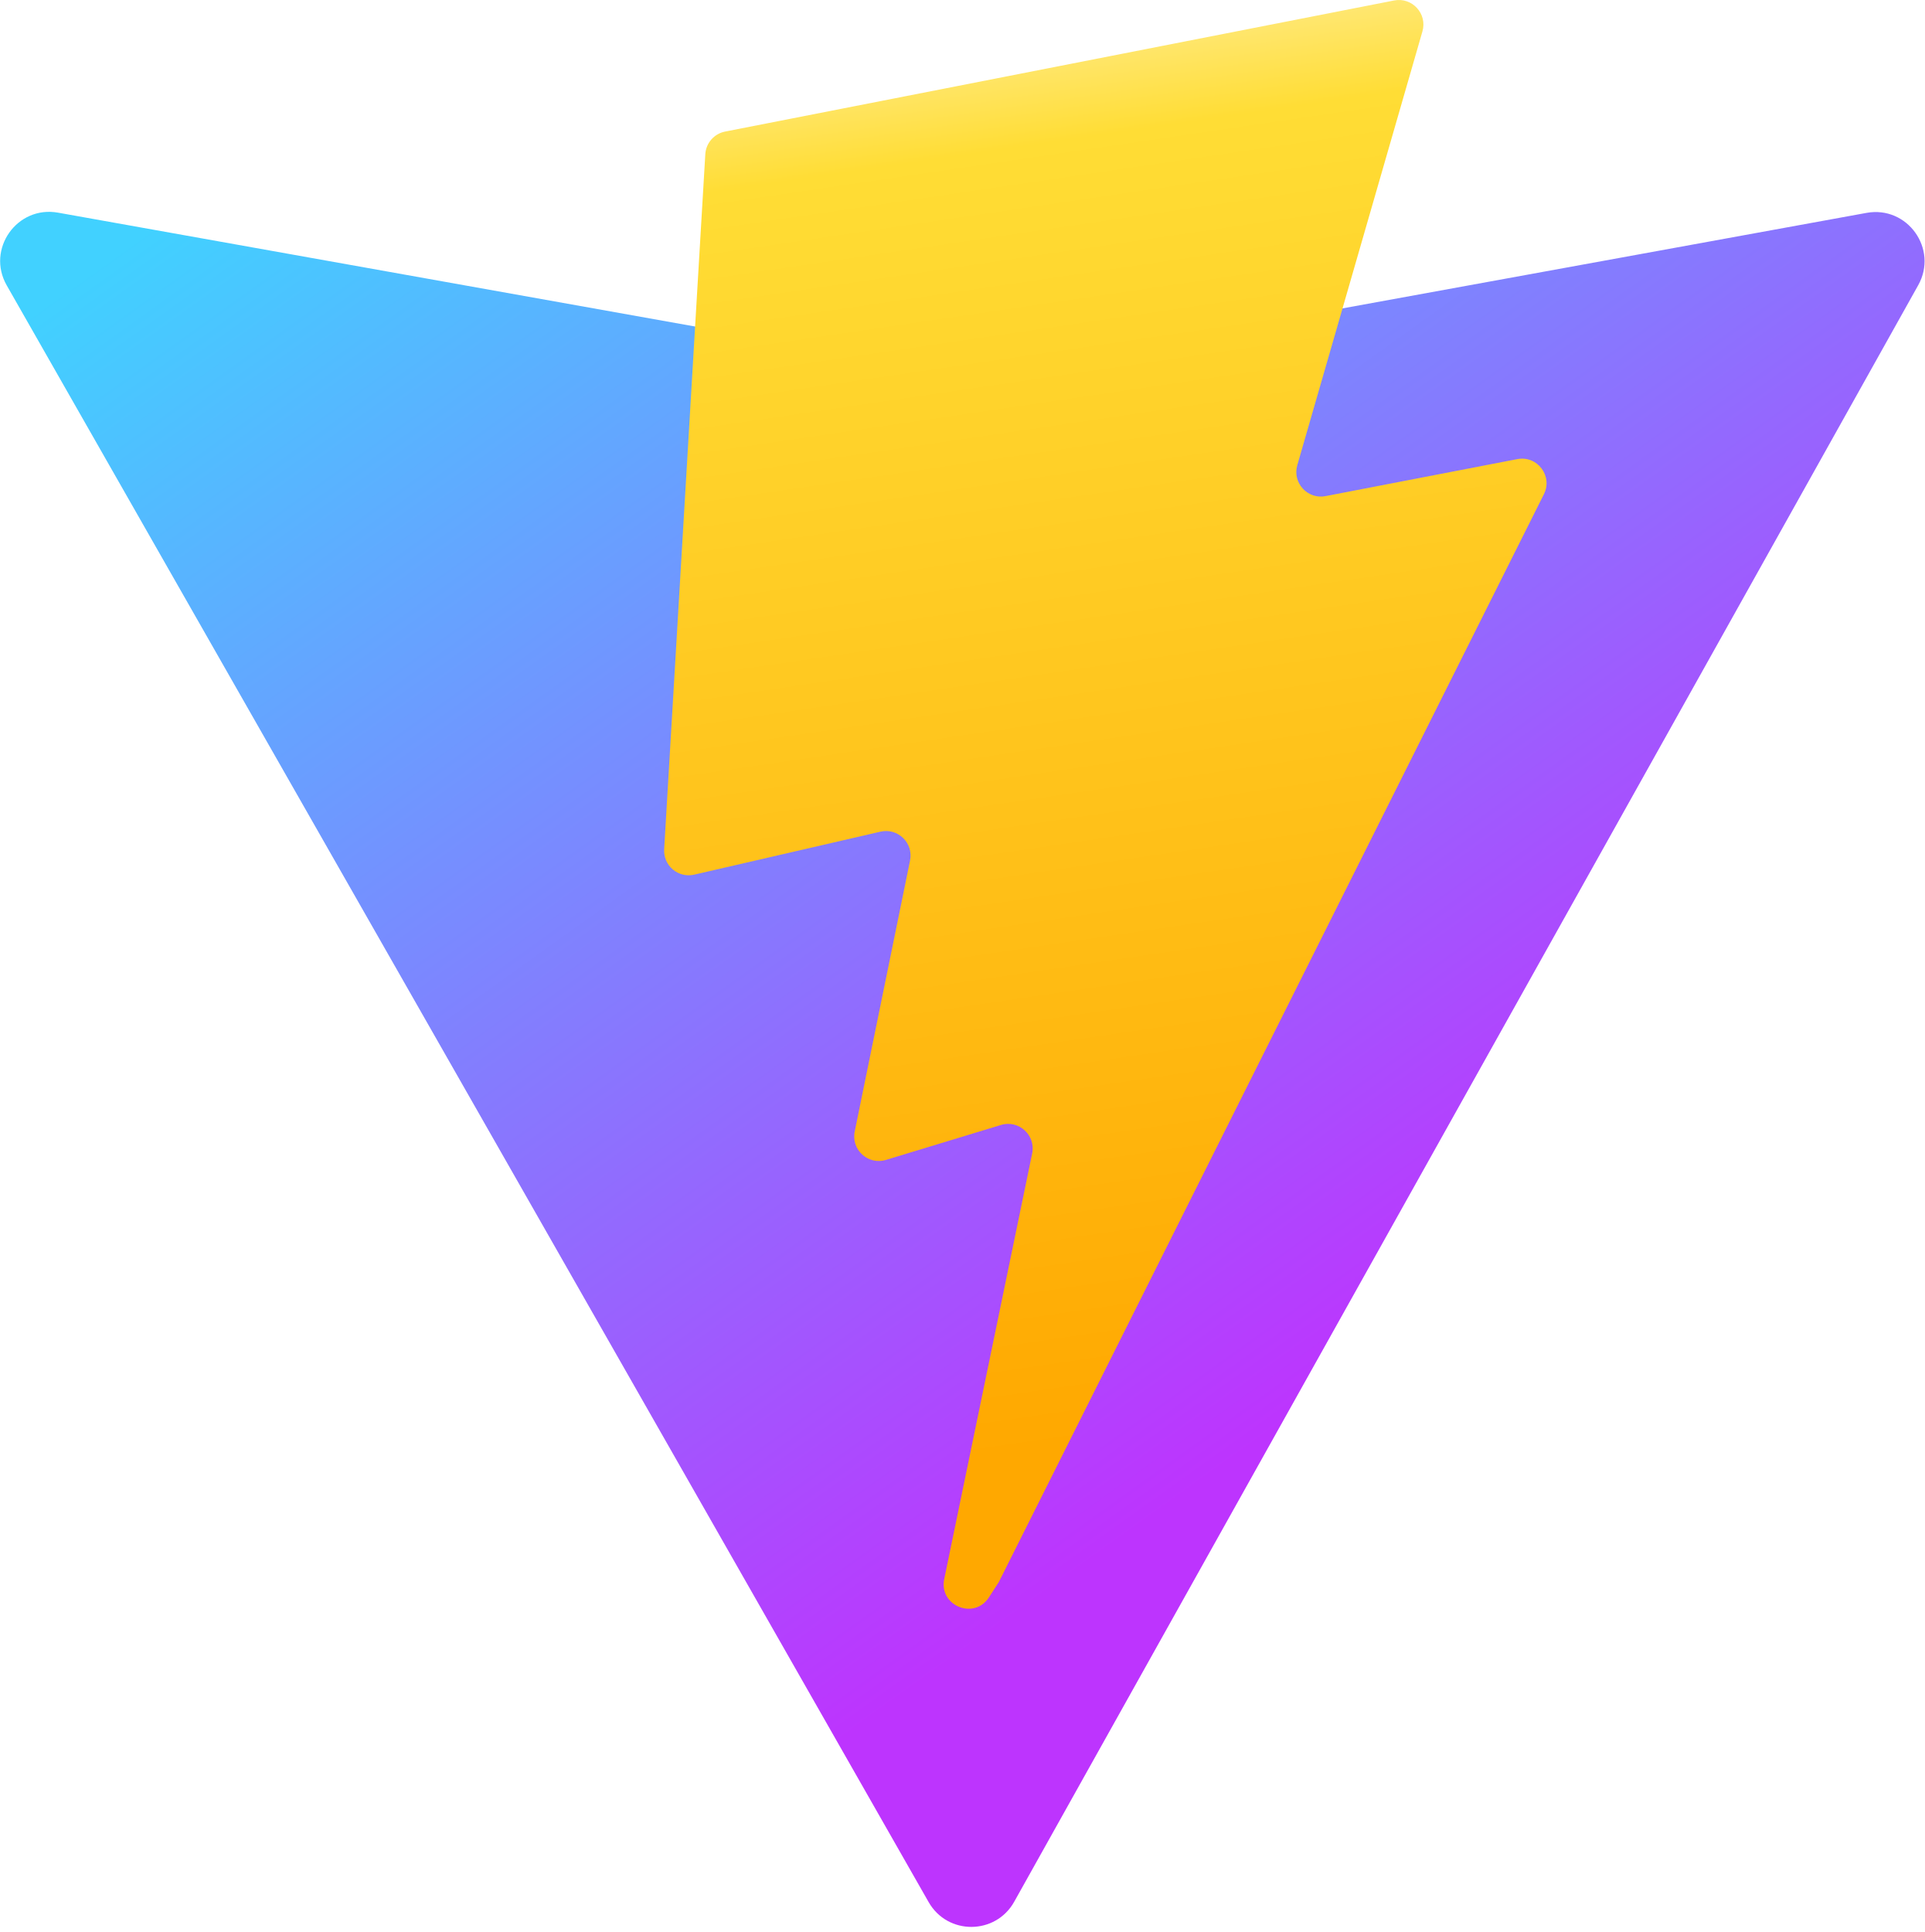
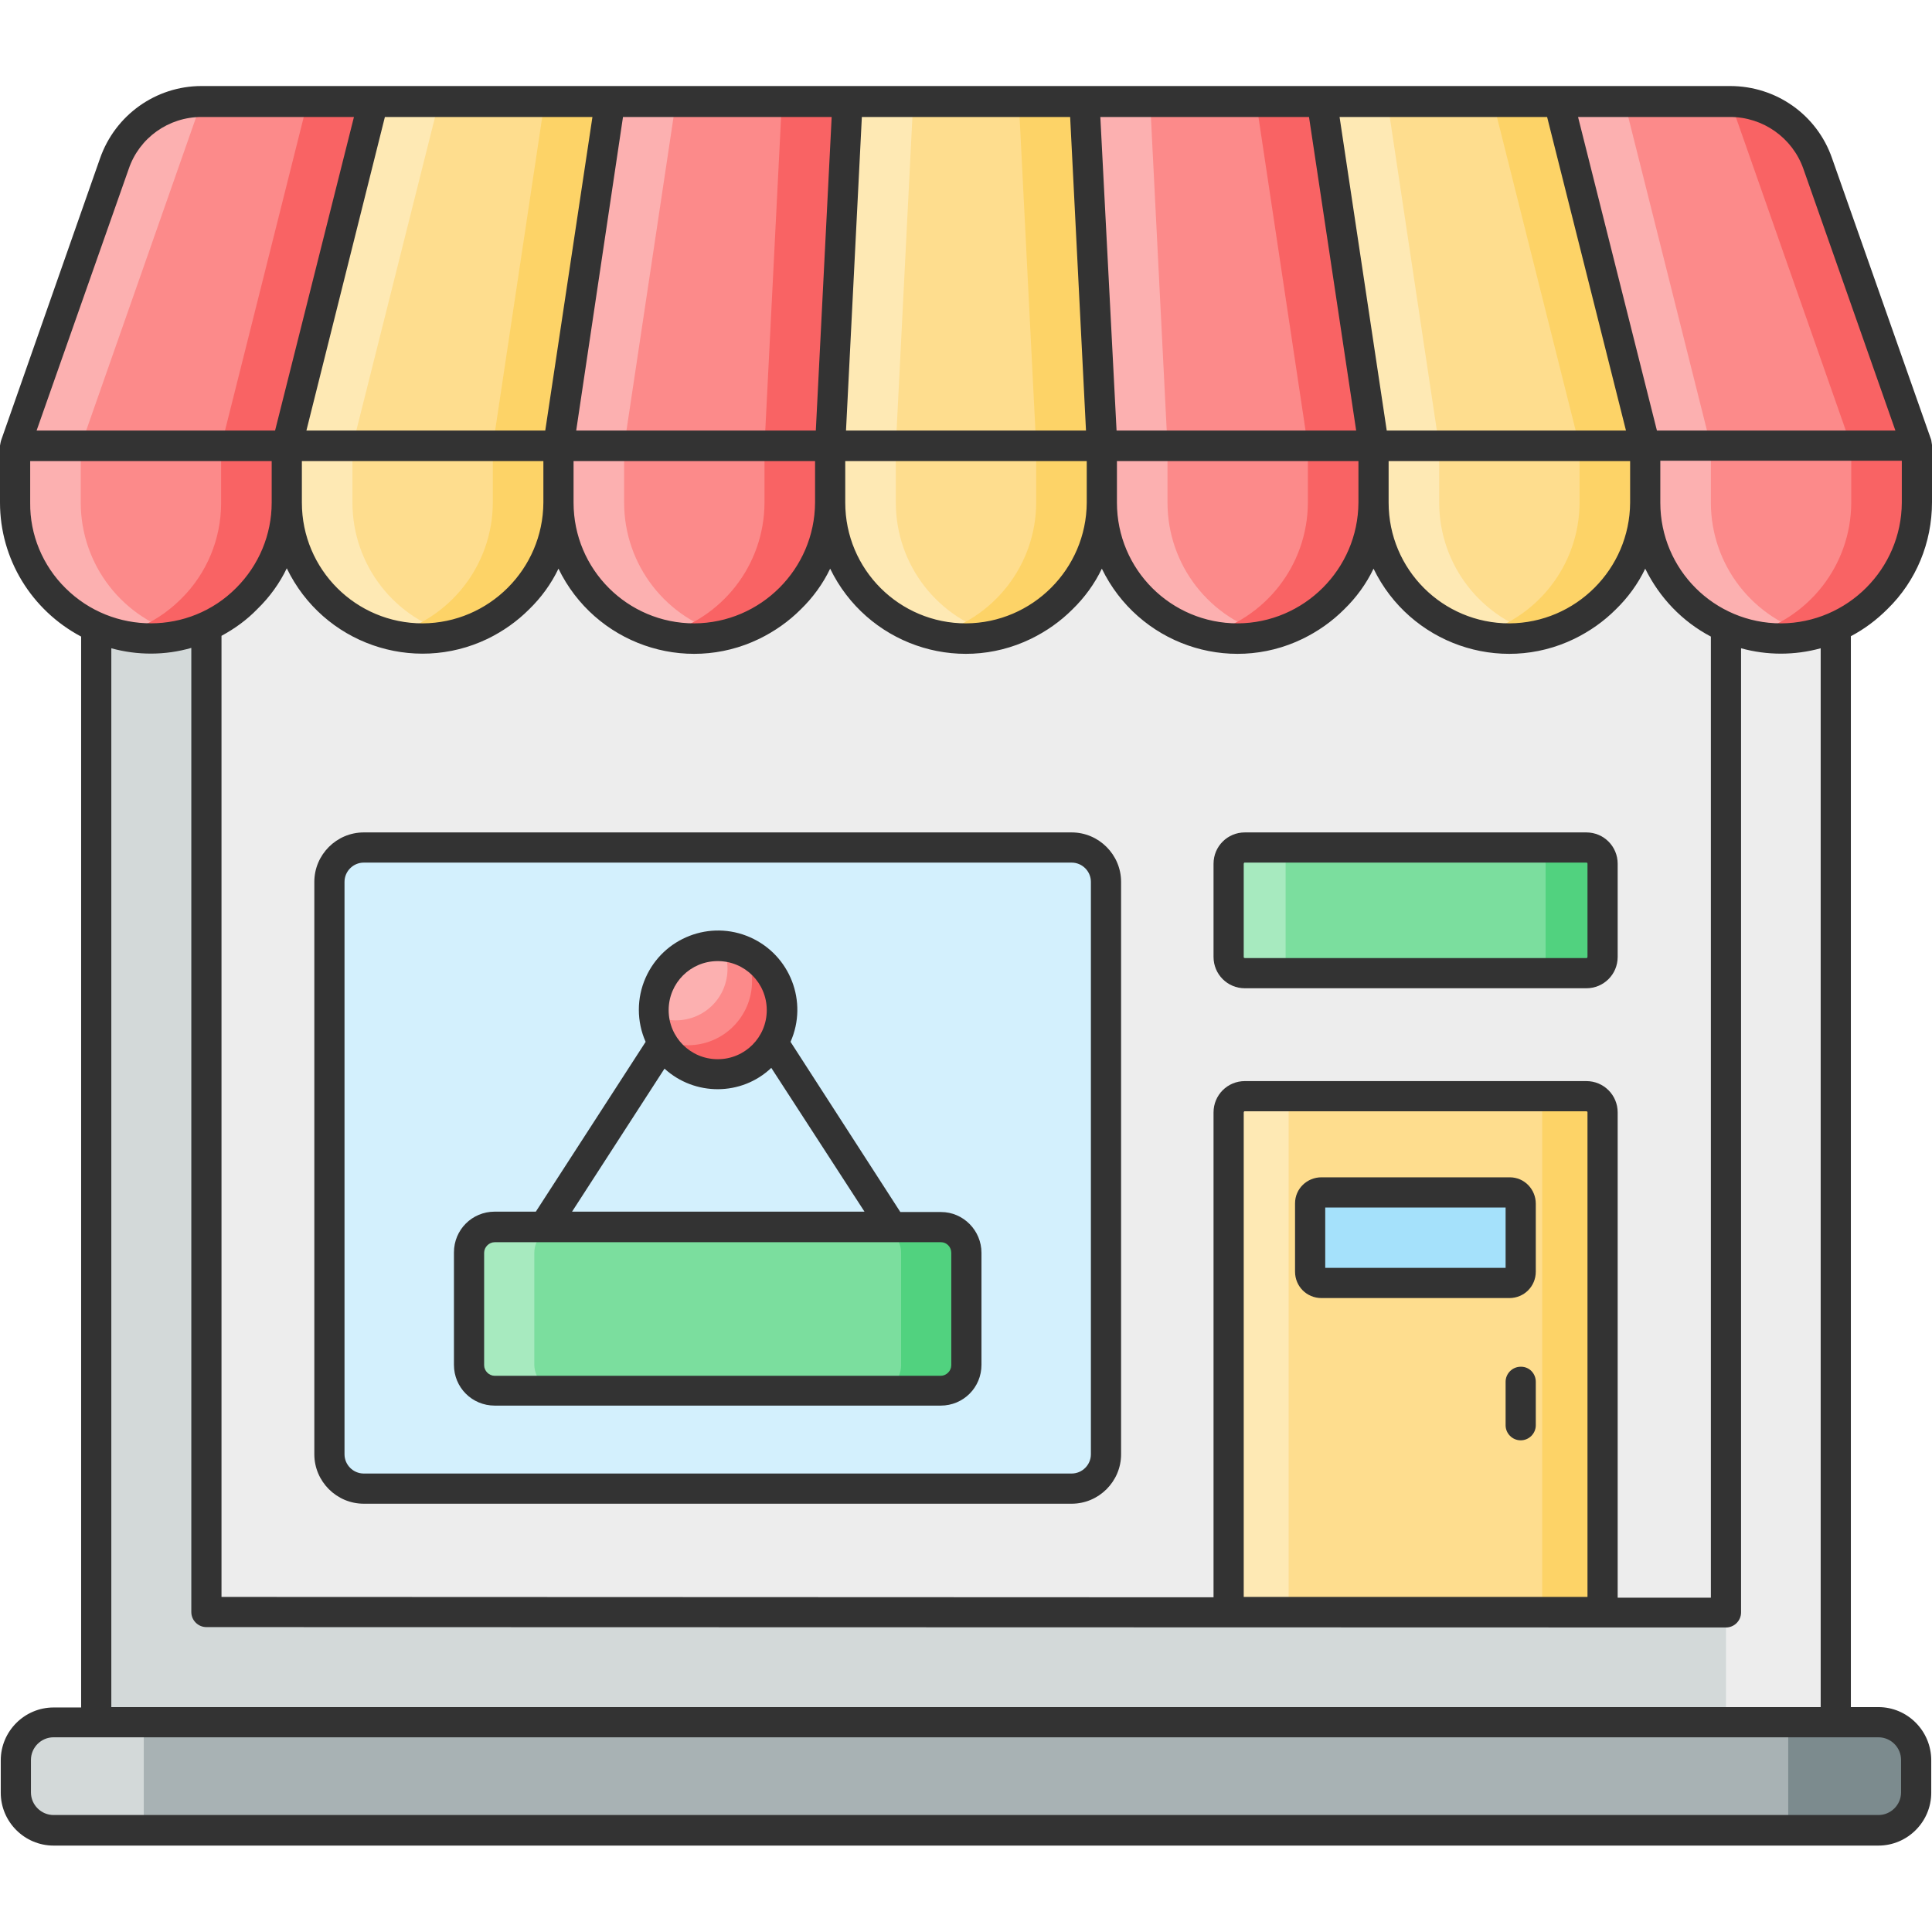
- <svg xmlns="http://www.w3.org/2000/svg" aria-hidden="true" role="img" class="iconify iconify--logos" width="31.88" height="32" preserveAspectRatio="xMidYMid meet" viewBox="0 0 256 257">
-   <defs>
-     <linearGradient id="IconifyId1813088fe1fbc01fb466" x1="-.828%" x2="57.636%" y1="7.652%" y2="78.411%">
-       <stop offset="0%" stop-color="#41D1FF" />
-       <stop offset="100%" stop-color="#BD34FE" />
-     </linearGradient>
-     <linearGradient id="IconifyId1813088fe1fbc01fb467" x1="43.376%" x2="50.316%" y1="2.242%" y2="89.03%">
-       <stop offset="0%" stop-color="#FFEA83" />
-       <stop offset="8.333%" stop-color="#FFDD35" />
-       <stop offset="100%" stop-color="#FFA800" />
-     </linearGradient>
-   </defs>
-   <path fill="url(#IconifyId1813088fe1fbc01fb466)" d="M255.153 37.938L134.897 252.976c-2.483 4.44-8.862 4.466-11.382.048L.875 37.958c-2.746-4.814 1.371-10.646 6.827-9.67l120.385 21.517a6.537 6.537 0 0 0 2.322-.004l117.867-21.483c5.438-.991 9.574 4.796 6.877 9.62Z" />
-   <path fill="url(#IconifyId1813088fe1fbc01fb467)" d="M185.432.063L96.44 17.501a3.268 3.268 0 0 0-2.634 3.014l-5.474 92.456a3.268 3.268 0 0 0 3.997 3.378l24.777-5.718c2.318-.535 4.413 1.507 3.936 3.838l-7.361 36.047c-.495 2.426 1.782 4.5 4.151 3.78l15.304-4.649c2.372-.72 4.652 1.36 4.15 3.788l-11.698 56.621c-.732 3.542 3.979 5.473 5.943 2.437l1.313-2.028l72.516-144.72c1.215-2.423-.88-5.186-3.54-4.672l-25.505 4.922c-2.396.462-4.435-1.77-3.759-4.114l16.646-57.705c.677-2.35-1.37-4.583-3.769-4.113Z" />
+ <svg xmlns="http://www.w3.org/2000/svg" viewBox="0 0 512 512" id="_12_Shop_Open" version="1.1" xml:space="preserve" fill="#000000">
+   <g id="SVGRepo_bgCarrier" stroke-width="0" />
+   <g id="SVGRepo_tracerCarrier" stroke-linecap="round" stroke-linejoin="round" />
+   <g id="SVGRepo_iconCarrier">
+     <style type="text/css"> .st0{fill:#D3D9D9;} .st1{fill:#A8B2B4;} .st2{fill:#7C8B8E;} .st3{fill:#EDEDED;} .st4{fill:#FEDD8E;} .st5{fill:#FC8A8A;} .st6{fill:#FEE9B4;} .st7{fill:#FCB0B0;} .st8{fill:#FDD367;} .st9{fill:#F96364;} .st10{fill:#7BDE9E;} .st11{fill:#51D27F;} .st12{fill:#A7EABF;} .st13{fill:#D3F0FD;} .st14{fill:#A5E1FB;} .st15{fill:#333333;} </style>
+     <path class="st0" d="M486.5,83.2v373.3h-461V83.2c0-16.2,13.1-29.3,29.3-29.3c0,0,0,0,0,0h402.5C473.5,53.9,486.5,67,486.5,83.2z" />
+     <path class="st1" d="M507.8,475v-8.6c0-5.5-4.5-10-10-10H14.2c-5.5,0-10,4.5-10,10v8.6c0,5.5,4.5,10,10,10h483.6 C503.3,485,507.8,480.5,507.8,475z" />
+     <path class="st0" d="M38.1,456.4V485H14.2c-5.5,0-10-4.5-10-10v-8.6c0-5.5,4.5-10,10-10H38.1z" />
+     <path class="st2" d="M507.8,466.4v8.6c0,5.5-4.5,10-10,10h-23.9v-28.6h23.9C503.3,456.4,507.8,460.9,507.8,466.4z" />
+     <path class="st3" d="M428.1,53.9c16.2,0,29.3,13.1,29.3,29.3c0,0,0,0,0,0v373.2h29.2V83.2c0-16.2-13-29.3-29.2-29.3L428.1,53.9z" />
+     <path class="st3" d="M54.7,427.2v-344c0-4.5,3.6-8.1,8-8.1c0,0,0,0,0.1,0h386.5c4.5,0,8.1,3.6,8.1,8c0,0,0,0,0,0.1v344.1L54.7,427.2 L54.7,427.2z" />
+     <path class="st4" d="M76,118.2h72v15c0,9.6-3.8,18.7-10.6,25.4c-14,14.1-36.7,14.1-50.8,0.2c-6.8-6.8-10.6-16-10.6-25.6V118.2z" />
+     <path class="st4" d="M436,118.2v15c0,9.6-3.8,18.7-10.6,25.4c-14,14.1-36.7,14.1-50.8,0.2c-6.8-6.8-10.6-16-10.6-25.6v-15H436z" />
+     <path class="st4" d="M220,118.2h72v15c0,9.6-3.8,18.7-10.6,25.4c-14,14.1-36.7,14.1-50.8,0.2c-6.8-6.8-10.6-16-10.6-25.6V118.2z" />
+     <path class="st5" d="M4,118.2h72v15c0,9.6-3.8,18.7-10.6,25.4c-14,14.1-36.7,14.1-50.8,0.2C7.8,152,4,142.8,4,133.2V118.2z" />
+     <path class="st5" d="M292,118.2h72v15c0,9.6-3.8,18.7-10.6,25.4c-14,14.1-36.7,14.1-50.8,0.2c-6.8-6.8-10.6-16-10.6-25.6V118.2z" />
+     <path class="st5" d="M148,118.2h72v15c0,9.6-3.8,18.7-10.6,25.4c-14,14.1-36.7,14.1-50.8,0.2c-6.8-6.8-10.6-16-10.6-25.6V118.2z" />
+     <path class="st5" d="M508,118.2v15c0,9.6-3.8,18.7-10.6,25.4c-14,14.1-36.7,14.1-50.8,0.2c-6.8-6.8-10.6-16-10.6-25.6v-15H508z" />
+     <path class="st5" d="M98.9,27L76,118.2H4l26.3-74.7C33.7,33.6,43,27,53.4,27H98.9z" />
+     <polygon class="st4" points="161.7,27 148,118.2 76,118.2 98.9,27 " />
+     <polygon class="st5" points="224.6,27 220,118.2 148,118.2 161.7,27 " />
+     <polygon class="st4" points="287.4,27 292,118.2 220,118.2 224.6,27 " />
+     <polygon class="st5" points="350.3,27 364,118.2 292,118.2 287.4,27 " />
+     <polygon class="st4" points="413.1,27 436,118.2 364,118.2 350.3,27 " />
+     <path class="st5" d="M481.7,43.4l26.3,74.8h-72L413.1,27h45.4C468.9,27,478.2,33.5,481.7,43.4z" />
+     <path class="st6" d="M120.7,168.2c-19.5,4.7-39-7.3-43.7-26.8c-0.6-2.7-1-5.4-1-8.2v-15h17.4v15C93.4,149.7,104.6,164.2,120.7,168.2 z" />
+     <path class="st6" d="M408.7,168.2c-19.5,4.7-39-7.3-43.7-26.8c-0.6-2.7-1-5.4-1-8.2v-15h17.4v15 C381.4,149.7,392.6,164.2,408.7,168.2z" />
+     <path class="st6" d="M264.7,168.2c-19.5,4.7-39-7.3-43.7-26.8c-0.6-2.7-1-5.4-1-8.2v-15h17.4v15 C237.4,149.7,248.6,164.2,264.7,168.2z" />
+     <path class="st7" d="M48.7,168.2c-19.5,4.7-39-7.3-43.7-26.8c-0.6-2.7-1-5.4-1-8.2v-15h17.4v15C21.4,149.7,32.6,164.2,48.7,168.2z" />
+     <path class="st7" d="M336.7,168.2c-19.5,4.7-39-7.3-43.7-26.8c-0.6-2.7-1-5.4-1-8.2v-15h17.4v15 C309.4,149.7,320.6,164.2,336.7,168.2z" />
+     <path class="st7" d="M192.7,168.2c-19.5,4.7-39-7.3-43.7-26.8c-0.6-2.7-1-5.4-1-8.2v-15h17.4v15 C165.4,149.7,176.6,164.2,192.7,168.2z" />
+     <path class="st7" d="M480.7,168.2c-19.5,4.7-39-7.3-43.7-26.8c-0.6-2.7-1-5.4-1-8.2v-15h17.4v15 C453.4,149.7,464.6,164.2,480.7,168.2z" />
+     <path class="st7" d="M53.4,27l-32,91.2H4l26.3-74.7C33.7,33.6,43,27,53.4,27z" />
+     <polygon class="st6" points="116.3,27 93.4,118.2 93.4,118.2 76,118.2 76,118.2 98.9,27 " />
+     <polygon class="st7" points="179.1,27 165.4,118.2 148,118.2 161.7,27 " />
+     <polygon class="st6" points="242,27 237.4,118.2 220,118.2 224.6,27 " />
+     <polygon class="st7" points="309.4,118.2 292,118.2 287.4,27 304.8,27 " />
+     <polygon class="st6" points="381.4,118.2 364,118.2 350.3,27 367.7,27 " />
+     <polygon class="st7" points="453.4,118.2 436,118.2 413.1,27 430.5,27 " />
+     <path class="st8" d="M148,118.2v15c0,9.6-3.8,18.7-10.6,25.4c-6.7,6.8-15.9,10.6-25.4,10.6c-2.9,0-5.8-0.4-8.7-1 c16-4.1,27.2-18.4,27.3-34.9v-15.1H148L148,118.2z" />
+     <path class="st8" d="M436,118.2v15c0,9.6-3.8,18.7-10.6,25.4c-6.7,6.8-15.9,10.6-25.4,10.6c-2.9,0-5.8-0.4-8.7-1 c16-4.1,27.2-18.4,27.3-34.9v-15.1H436L436,118.2z" />
+     <path class="st8" d="M292,118.2v15c0,9.6-3.8,18.7-10.6,25.4c-6.7,6.8-15.9,10.6-25.4,10.6c-2.9,0-5.8-0.4-8.7-1 c16-4.1,27.2-18.4,27.3-34.9v-15.1H292L292,118.2z" />
+     <path class="st9" d="M76,118.2v15c0,9.6-3.8,18.7-10.6,25.4c-6.7,6.8-15.9,10.6-25.4,10.6c-2.9,0-5.8-0.4-8.7-1 c6.3-1.6,12.1-4.9,16.7-9.5c6.8-6.7,10.6-15.9,10.6-25.4v-15.1H76L76,118.2z" />
+     <path class="st9" d="M364,118.2v15c0,9.6-3.8,18.7-10.6,25.4c-6.7,6.8-15.9,10.6-25.4,10.6c-2.9,0-5.8-0.4-8.7-1 c16-4.1,27.2-18.4,27.3-34.9v-15.1H364L364,118.2z" />
+     <path class="st9" d="M220,118.2v15c0,9.6-3.8,18.7-10.6,25.4c-6.7,6.8-15.9,10.6-25.4,10.6c-2.9,0-5.8-0.4-8.7-1 c16-4.1,27.2-18.4,27.3-34.9v-15.1H220L220,118.2z" />
+     <path class="st9" d="M508,118.2v15c0,9.6-3.8,18.7-10.6,25.4c-6.7,6.8-15.9,10.6-25.4,10.6c-2.9,0-5.8-0.4-8.7-1 c16-4.1,27.2-18.4,27.3-34.9v-15.1H508L508,118.2z" />
+     <polygon class="st9" points="98.9,27 76,118.2 58.6,118.2 81.5,27 " />
+     <polygon class="st8" points="161.7,27 148,118.2 148,118.2 130.6,118.2 130.6,118.2 144.3,27 " />
+     <polygon class="st9" points="224.6,27 220,118.2 202.6,118.2 207.2,27 " />
+     <polygon class="st8" points="292,118.2 274.6,118.2 270,27 287.4,27 " />
+     <polygon class="st9" points="364,118.2 346.6,118.2 332.9,27 350.3,27 " />
+     <polygon class="st8" points="436,118.2 418.6,118.2 395.7,27 413.1,27 " />
+     <path class="st9" d="M508,118.2h-17.4l-32-91.2l0,0c10.4,0,19.7,6.6,23.2,16.4L508,118.2z" />
+     <path class="st4" d="M424.7,294.8v132.5h-99.1V294.8c0-2.4,1.9-4.3,4.2-4.3c0,0,0,0,0.1,0h90.5C422.8,290.5,424.7,292.4,424.7,294.8 C424.7,294.8,424.7,294.8,424.7,294.8z" />
+     <path class="st8" d="M424.7,294.8v132.5h-16V294.8c0-2.4-1.9-4.3-4.2-4.3c0,0,0,0-0.1,0h16C422.8,290.5,424.7,292.4,424.7,294.8 C424.7,294.8,424.7,294.8,424.7,294.8z" />
+     <path class="st6" d="M345.8,290.5c-2.4,0-4.3,1.9-4.3,4.2c0,0,0,0,0,0.1v132.5h-16V294.8c0-2.4,1.9-4.3,4.2-4.3c0,0,0,0,0.1,0H345.8 z" />
+     <path class="st10" d="M424.7,228.9v24.7c0,2.4-1.9,4.3-4.2,4.3c0,0,0,0-0.1,0h-90.5c-2.4,0-4.3-1.9-4.3-4.2c0,0,0,0,0-0.1v-24.7 c0-2.4,1.9-4.3,4.2-4.3c0,0,0,0,0.1,0h90.5C422.8,224.6,424.7,226.5,424.7,228.9z" />
+     <path class="st11" d="M424.7,228.9v24.7c0,2.4-1.9,4.3-4.2,4.3c0,0,0,0-0.1,0h-15.1c2.4,0,4.3-1.9,4.3-4.2c0,0,0,0,0-0.1v-24.7 c0-2.4-1.9-4.3-4.2-4.3c0,0,0,0-0.1,0h15.1C422.8,224.6,424.7,226.5,424.7,228.9z" />
+     <path class="st12" d="M345,258h-15.1c-2.4,0-4.3-1.9-4.3-4.2c0,0,0,0,0-0.1V229c0-2.4,1.9-4.3,4.2-4.3c0,0,0,0,0.1,0H345 c-2.4,0-4.3,1.9-4.3,4.2c0,0,0,0,0,0.1v24.7C340.7,256.1,342.6,258,345,258z" />
+     <path class="st13" d="M293.1,233.7v151.7c0,5-4.1,9.1-9.1,9.1H96.4c-5,0-9.1-4.1-9.1-9.1V233.7c0-5,4.1-9.1,9.1-9.1H284 C289,224.6,293.1,228.7,293.1,233.7z" />
+     <path class="st14" d="M403,319v18c0,1.7-1.3,3-3,3h-49.8c-1.7,0-3-1.3-3-3v-18c0-1.6,1.3-3,2.9-3c0,0,0.1,0,0.1,0H400 c1.6,0,3,1.3,3,2.9C403,318.9,403,319,403,319z" />
+     <path class="st10" d="M256.1,332v29.8c0,3.8-3,6.8-6.8,6.8H131.1c-3.8,0-6.8-3-6.8-6.8V332c0-3.8,3-6.8,6.8-6.8h118.3 C253.1,325.2,256.1,328.3,256.1,332z" />
+     <path class="st12" d="M148.4,368.6H131c-3.8,0-6.8-3-6.8-6.8V332c0-3.8,3-6.8,6.8-6.8h17.4c-3.8,0-6.8,3-6.8,6.8v29.8 C141.7,365.5,144.7,368.5,148.4,368.6z" />
+     <path class="st11" d="M256.1,332v29.8c0,3.8-3,6.8-6.8,6.8H232c3.8,0,6.8-3,6.8-6.8V332c0-3.8-3-6.8-6.8-6.8h17.4 C253.1,325.2,256.1,328.3,256.1,332z" />
+     <path class="st5" d="M207.2,267.7c0,9.4-7.6,17-17,17s-17-7.6-17-17s7.6-17,17-17C199.6,250.7,207.2,258.3,207.2,267.7 C207.2,267.7,207.2,267.7,207.2,267.7z" />
+     <path class="st7" d="M192.8,256.7c0,7.6-6.1,13.7-13.7,13.7c-2,0-4-0.4-5.8-1.3c0-0.5-0.1-1-0.1-1.4c0-9.4,7.6-17,17-17c0,0,0,0,0,0 c0.4,0,0.8,0,1.2,0.1C192.3,252.6,192.8,254.6,192.8,256.7z" />
+     <path class="st9" d="M207.2,267.7c0,9.4-7.6,17-17,17c0,0,0,0,0,0c-6.5,0-12.4-3.6-15.2-9.4c2.3,1.1,4.8,1.7,7.3,1.7 c9.4,0,17-7.6,17-17c0,0,0,0,0,0c0-2.6-0.6-5.2-1.8-7.6C203.5,255.2,207.2,261.1,207.2,267.7z" />
+     <path class="st15" d="M403,362.2c-2.2,0-4,1.8-4,4v11.5c0,2.2,1.8,4,4,4s4-1.8,4-4v-11.5c0-2.2-1.7-4-3.9-4 C403.1,362.2,403,362.2,403,362.2z" />
+     <path class="st15" d="M428.7,228.9c0-4.6-3.7-8.3-8.3-8.3h-90.5c-4.6,0-8.3,3.7-8.3,8.3v24.7c0,4.6,3.7,8.3,8.3,8.3h90.5 c4.6,0,8.3-3.7,8.3-8.3L428.7,228.9z M420.7,253.6c0,0.1-0.1,0.3-0.2,0.3c0,0,0,0-0.1,0h-90.5c-0.1,0-0.3-0.1-0.3-0.2c0,0,0,0,0-0.1 v-24.7c0-0.1,0.1-0.3,0.2-0.3c0,0,0,0,0.1,0h90.5c0.2,0,0.3,0.1,0.3,0.3L420.7,253.6z" />
+     <path class="st15" d="M400,312h-49.8c-3.8,0-7,3-7,6.9c0,0,0,0.1,0,0.1v18c0,3.9,3.1,7,7,7H400c3.9,0,7-3.1,7-7v-18c0-3.8-3-7-6.9-7 C400.1,312,400,312,400,312z M399,336h-47.8v-16H399V336z" />
+     <path class="st15" d="M284,220.6H96.4c-7.2,0-13.1,5.9-13.1,13.1v151.7c0,7.2,5.9,13.1,13.1,13.1H284c7.2,0,13.1-5.9,13.1-13.1 V233.7C297.1,226.5,291.2,220.6,284,220.6z M289.1,385.4c0,2.8-2.3,5.1-5.1,5.1H96.4c-2.8,0-5.1-2.3-5.1-5.1V233.7 c0-2.8,2.3-5.1,5.1-5.1H284c2.8,0,5.1,2.3,5.1,5.1V385.4z" />
+     <path class="st15" d="M249.4,321.2h-10.8l-29.1-45.1c4.7-10.6-0.1-23-10.7-27.7c-10.6-4.7-23,0.1-27.7,10.7c-2.4,5.4-2.4,11.6,0,17 l-29.1,45h-10.9c-6,0-10.8,4.8-10.8,10.8v29.8c0,6,4.8,10.8,10.8,10.8h118.2c6,0,10.8-4.8,10.8-10.8V332 C260.1,326.1,255.3,321.2,249.4,321.2z M190.2,254.7c7.2,0,13,5.8,13,13s-5.8,13-13,13s-13-5.8-13-13 C177.2,260.5,183,254.7,190.2,254.7L190.2,254.7z M176.1,283.2c8,7.3,20.4,7.3,28.3-0.2l24.7,38.1h-77.5L176.1,283.2z M252.1,361.8 c0,1.5-1.3,2.8-2.8,2.8H131.1c-1.5,0-2.8-1.3-2.8-2.8V332c0-1.5,1.3-2.8,2.8-2.8h118.3c1.5,0,2.7,1.3,2.7,2.8L252.1,361.8z" />
+     <path class="st15" d="M497.8,452.4h-7.3V168.6c3.6-1.9,6.8-4.3,9.7-7.2c7.6-7.4,11.8-17.6,11.8-28.3c0,0,0-15.1,0-15.2 c0-0.2-0.2-1.1-0.2-1.3l-26.3-74.7c-4-11.5-14.8-19.1-27-19.1H53.4c-12.1,0-22.9,7.7-26.9,19.2L0.4,116.4c-0.2,0.4-0.4,1.7-0.4,1.7 v15.1c0,14.9,8.3,28.5,21.5,35.5v283.8h-7.3c-7.7,0-14,6.3-14,14v8.6c0,7.7,6.3,14,14,14h483.6c7.7,0,14-6.3,14-14v-8.6 C511.8,458.7,505.5,452.4,497.8,452.4z M504,133.2c-0.1,17.6-14.4,31.9-32,32c-17.7,0-32-14.3-32-32v-11.1h64V133.2z M54.7,431.2 l402.7,0.1c2.2,0,4-1.8,4-4V171.8c6.9,1.9,14.2,1.9,21.1,0v280.6h-453V171.8c6.9,1.9,14.3,1.9,21.2-0.1v255.5 C50.7,429.4,52.5,431.2,54.7,431.2z M129.2,169.3c4.1-2,7.8-4.6,11-7.8c3.2-3.1,5.9-6.8,7.8-10.8c9.6,19.8,33.4,28.2,53.2,18.6 c4.1-2,7.8-4.6,11-7.8c3.2-3.1,5.9-6.8,7.8-10.8c9.6,19.8,33.4,28.2,53.2,18.6c4.1-2,7.8-4.6,11-7.8c3.2-3.1,5.9-6.8,7.8-10.8 c9.6,19.8,33.4,28.2,53.2,18.6c4.1-2,7.8-4.6,11-7.8c3.2-3.1,5.9-6.8,7.8-10.8c9.6,19.8,33.4,28.2,53.2,18.6c4.1-2,7.8-4.6,11-7.8 c3.2-3.1,5.9-6.8,7.8-10.8c3.8,7.7,9.8,14,17.4,18v254.7l-24.7,0V294.8c0-4.6-3.7-8.3-8.3-8.3h-90.5c-4.6,0-8.3,3.7-8.3,8.3v128.5 l-262.9-0.1V168.5c3.5-1.9,6.7-4.2,9.5-7.1c3.2-3.1,5.9-6.8,7.8-10.8C85.6,170.5,109.4,178.8,129.2,169.3z M80,133.2v-11h64v11 c-0.1,17.6-14.4,31.9-32,32C94.3,165.2,80,150.9,80,133.2z M152,133.2v-11h64v11c-0.1,17.6-14.4,31.9-32,32 C166.3,165.2,152,150.9,152,133.2z M296,133.2v-11h64v11c-0.1,17.6-14.4,31.9-32,32C310.3,165.2,296,150.9,296,133.2z M368,133.2 v-11h64v11c-0.1,17.6-14.4,31.9-32,32C382.3,165.2,368,150.9,368,133.2z M420.7,294.7v128.5l-91.1,0V294.8c0-0.1,0.1-0.3,0.2-0.3 h90.6C420.5,294.5,420.7,294.6,420.7,294.7z M458.5,31c8.7,0,16.5,5.5,19.4,13.7l0,0l24.4,69.4h-63.2L418.2,31H458.5z M410,31 l20.9,83.1h-63.4L355,31H410z M346.9,31l12.5,83.1h-63.5L291.6,31H346.9z M228.4,31h55.2l4.2,83.1h-63.6L228.4,31z M224,122.2h64v11 c-0.1,17.6-14.4,31.9-32,32c-17.7,0-32-14.3-32-32V122.2z M220.4,31l-4.2,83.1h-63.5L165.1,31H220.4z M157,31l-12.5,83.1H81.2 L102,31H157z M34.1,44.8C36.9,36.5,44.7,31,53.4,31h40.4l-20.9,83.1H9.7L34.1,44.8z M17.4,155.9c-6.1-6-9.5-14.2-9.4-22.7v-11h64v11 c0,8.5-3.4,16.6-9.4,22.6C50.2,168.3,29.9,168.3,17.4,155.9z M503.8,475c0,3.3-2.7,6-6,6H14.2c-3.3,0-6-2.7-6-6v-8.6 c0-3.3,2.7-6,6-6h483.6c3.3,0,6,2.7,6,6V475z" />
+   </g>
</svg>
